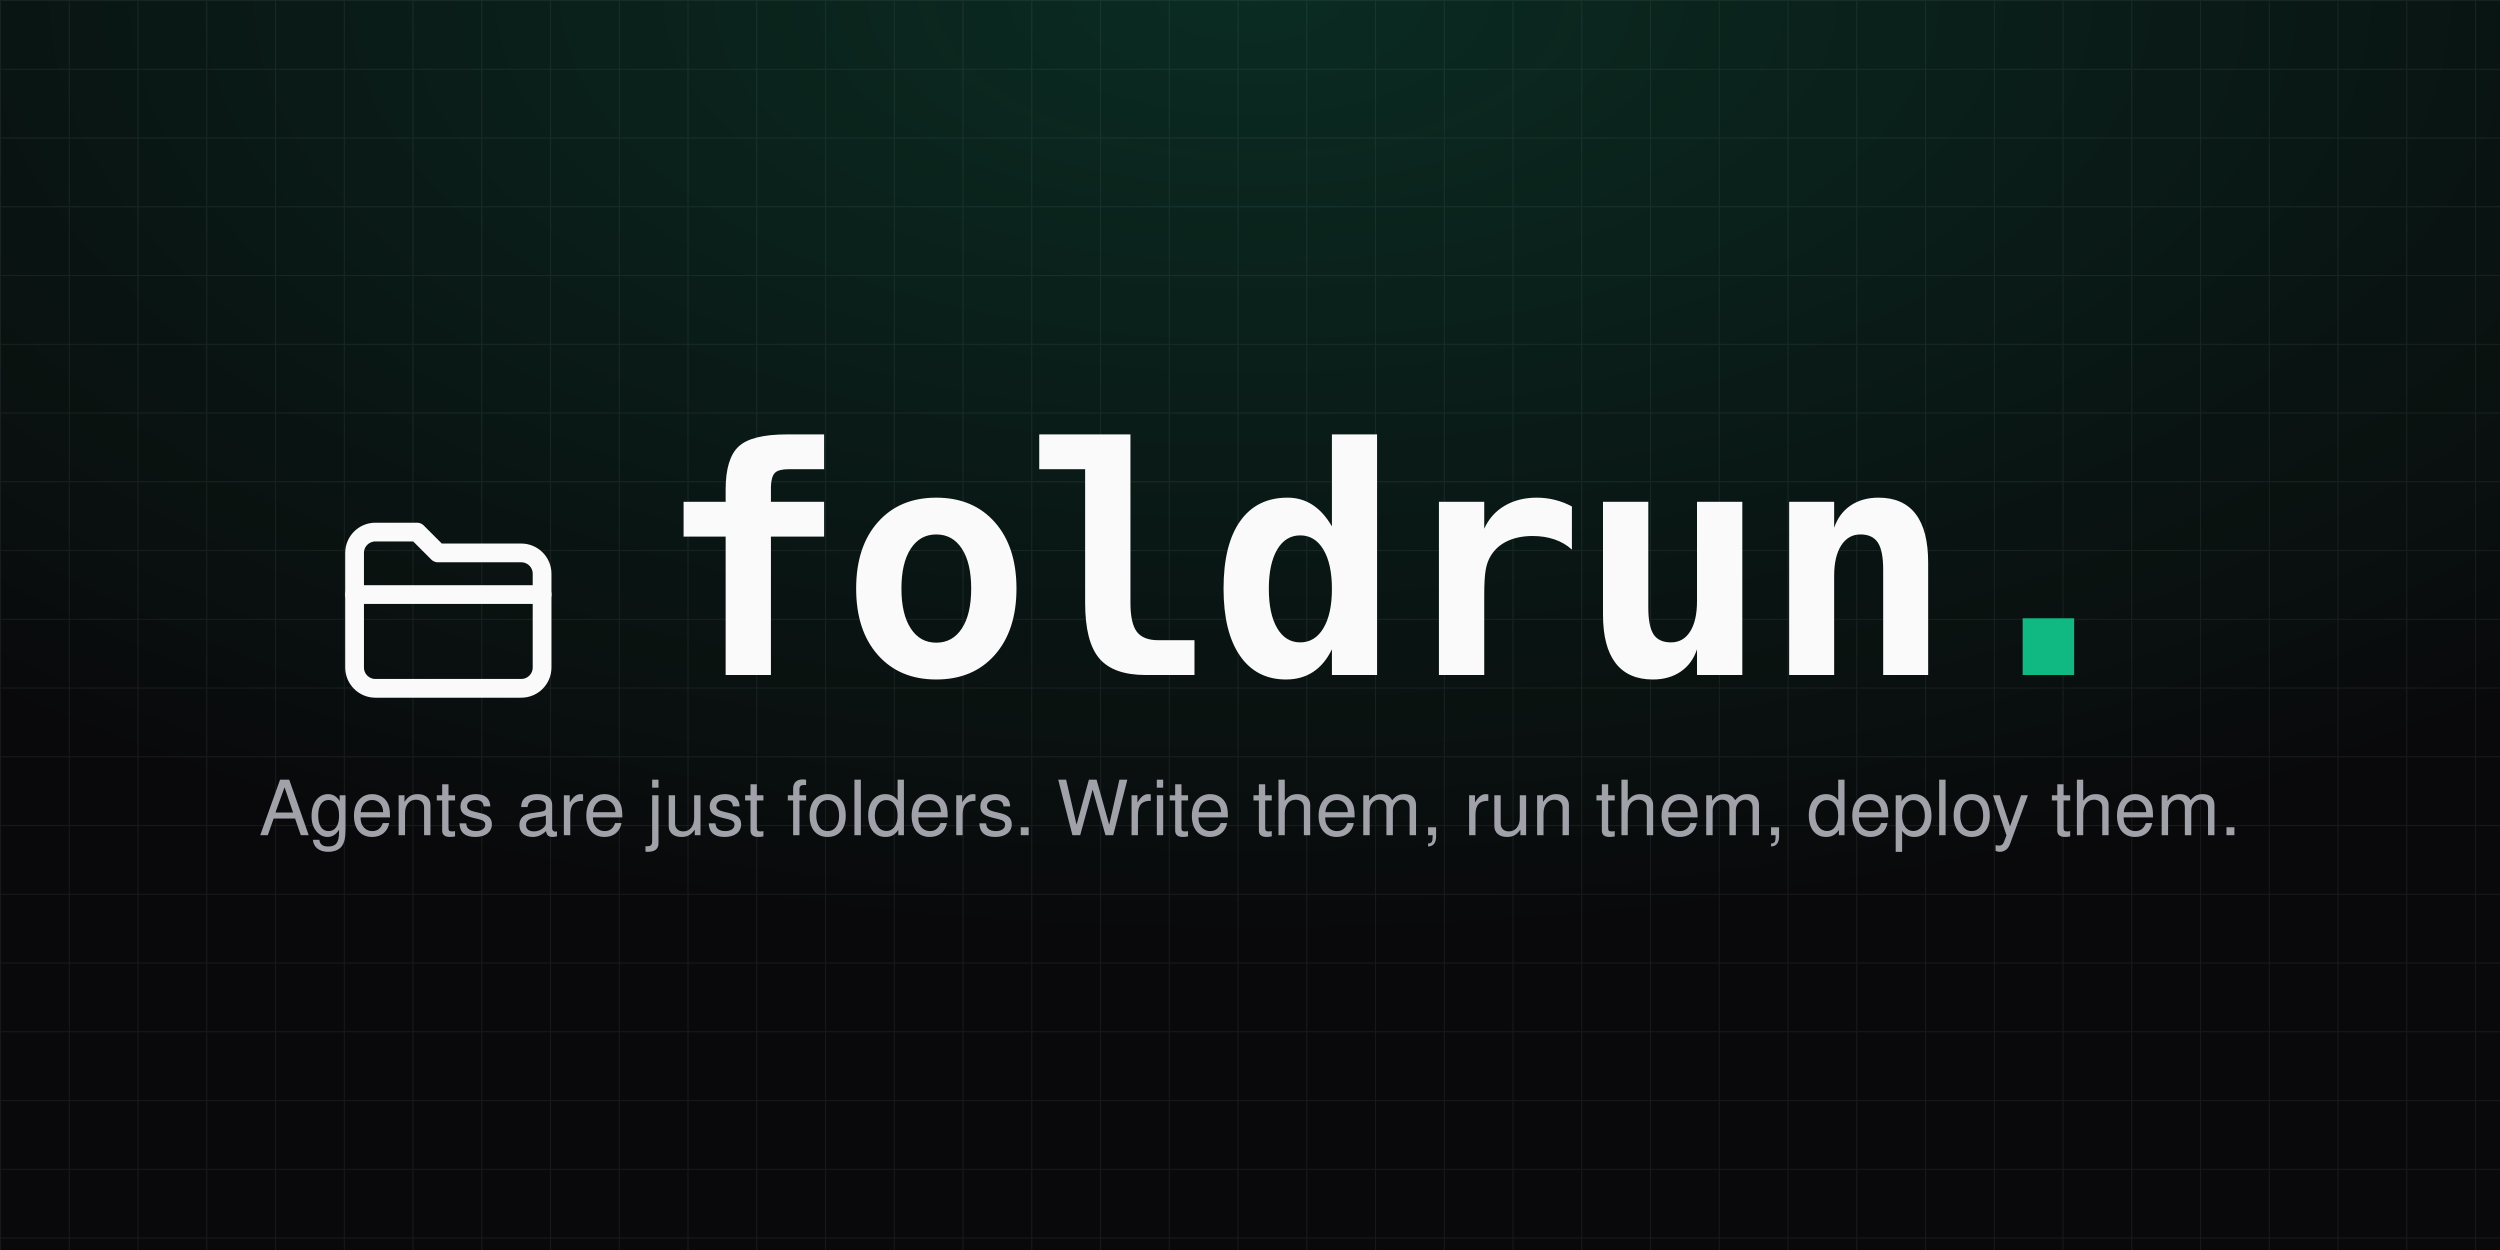
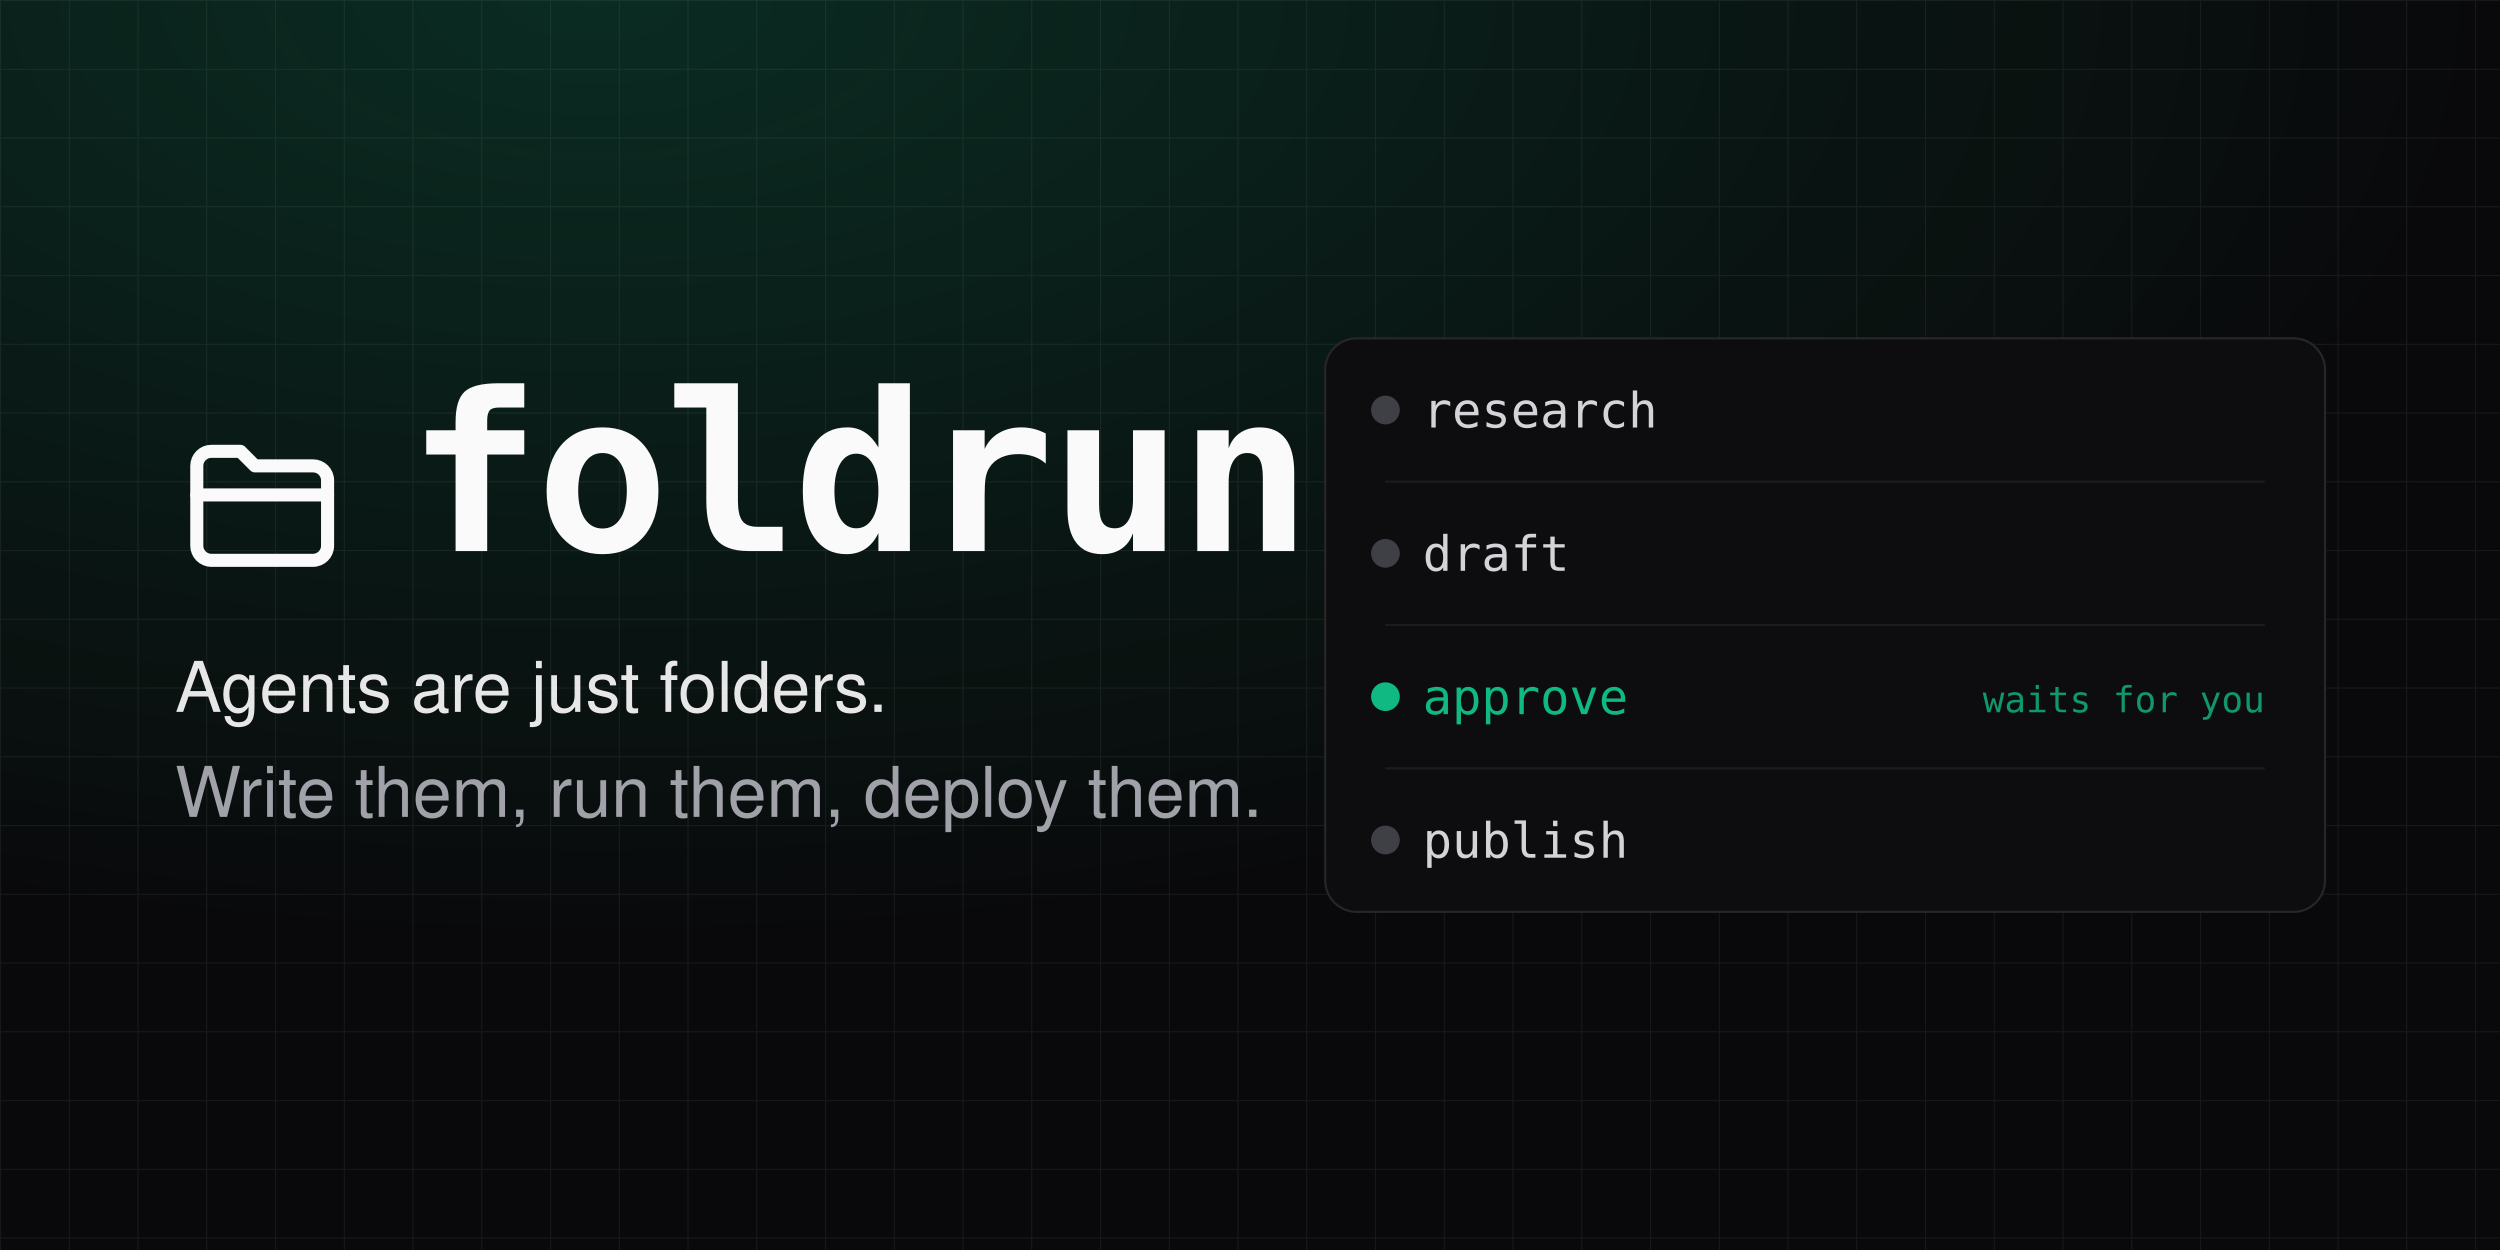
<svg xmlns="http://www.w3.org/2000/svg" width="1200" height="600" viewBox="0 0 1200 600">
  <defs>
    <pattern id="grid" width="33" height="33" patternUnits="userSpaceOnUse">
      <path d="M33 0H0v33" fill="none" stroke="#18181b" stroke-width="1" />
    </pattern>
-     <radialGradient id="glow" cx="50%" cy="0%" r="75%">
+     <radialGradient id="glow" cx="24%" cy="0%" r="75%">
      <stop offset="0%" stop-color="#10b981" stop-opacity="0.20" />
      <stop offset="100%" stop-color="#10b981" stop-opacity="0" />
    </radialGradient>
  </defs>
  <rect width="1200" height="600" fill="#09090b" />
  <rect width="1200" height="600" fill="url(#grid)" />
  <rect width="1200" height="600" fill="url(#glow)" />
-   <g transform="translate(155.2 230.4) scale(5)" fill="none" stroke="#fafafa" stroke-width="1.8" stroke-linecap="round" stroke-linejoin="round">
+   <g transform="translate(84.0 199.2) scale(3.4875)" fill="none" stroke="#fafafa" stroke-width="1.8" stroke-linecap="round" stroke-linejoin="round">
    <path d="M3 7a2 2 0 0 1 2-2h4l2 2h8a2 2 0 0 1 2 2v9a2 2 0 0 1-2 2H5a2 2 0 0 1-2-2Z" />
    <path d="M3 11h18" />
  </g>
-   <text x="315.2" y="324.0" font-family="ui-monospace, SFMono-Regular, Menlo, monospace" font-size="152.0" font-weight="600" letter-spacing="-3.04" fill="#fafafa">foldrun<tspan fill="#10b981">.</tspan>
+   <text x="195.6" y="264.5" font-family="ui-monospace, SFMono-Regular, Menlo, monospace" font-size="106.0" font-weight="600" letter-spacing="-2.12" fill="#fafafa">foldrun<tspan fill="#10b981">.</tspan>
  </text>
-   <text x="600" y="400.9" text-anchor="middle" font-family="-apple-system, BlinkMacSystemFont, Helvetica, Arial, sans-serif" font-size="36.6" fill="#a1a1aa">Agents are just folders. Write them, run them, deploy them.</text>
+   <text x="84.0" y="341.7" font-family="-apple-system, BlinkMacSystemFont, Helvetica, Arial, sans-serif" font-size="33.6" fill="#fafafa" opacity="0.92">Agents are just folders.</text>
+   <text x="84.0" y="392.1" font-family="-apple-system, BlinkMacSystemFont, Helvetica, Arial, sans-serif" font-size="33.6" fill="#a1a1aa">Write them, run them, deploy them.</text>
+   <g>
+     <rect x="636.1" y="162.4" width="479.9" height="275.3" rx="15.1" fill="#0d0d10" stroke="#27272a" stroke-width="1.0" />
+     <g>
+       <circle cx="665.0" cy="196.8" r="6.9" fill="#3f3f46" />
+       <text x="682.9" y="205.2" font-family="ui-monospace, SFMono-Regular, Menlo, monospace" font-size="23.4" fill="#d4d4d8">research</text>
+     </g>
+     <g>
+       <line x1="665.0" y1="231.2" x2="1087.1" y2="231.2" stroke="#1c1c20" stroke-width="1" />
+       <circle cx="665.0" cy="265.6" r="6.9" fill="#3f3f46" />
+       <text x="682.9" y="274.0" font-family="ui-monospace, SFMono-Regular, Menlo, monospace" font-size="23.4" fill="#d4d4d8">draft</text>
+     </g>
+     <g>
+       <line x1="665.0" y1="300.0" x2="1087.1" y2="300.0" stroke="#1c1c20" stroke-width="1" />
+       <circle cx="665.0" cy="334.4" r="6.9" fill="#10b981" />
+       <text x="682.9" y="342.8" font-family="ui-monospace, SFMono-Regular, Menlo, monospace" font-size="23.4" fill="#10b981">approve</text>
+       <text x="1087.1" y="341.9" text-anchor="end" font-family="ui-monospace, SFMono-Regular, Menlo, monospace" font-size="17.3" fill="#10b981" opacity="0.8">waits for you</text>
+     </g>
+     <g>
+       <line x1="665.0" y1="368.8" x2="1087.1" y2="368.8" stroke="#1c1c20" stroke-width="1" />
+       <circle cx="665.0" cy="403.2" r="6.9" fill="#3f3f46" />
+       <text x="682.9" y="411.7" font-family="ui-monospace, SFMono-Regular, Menlo, monospace" font-size="23.4" fill="#d4d4d8">publish</text>
+     </g>
+   </g>
</svg>
